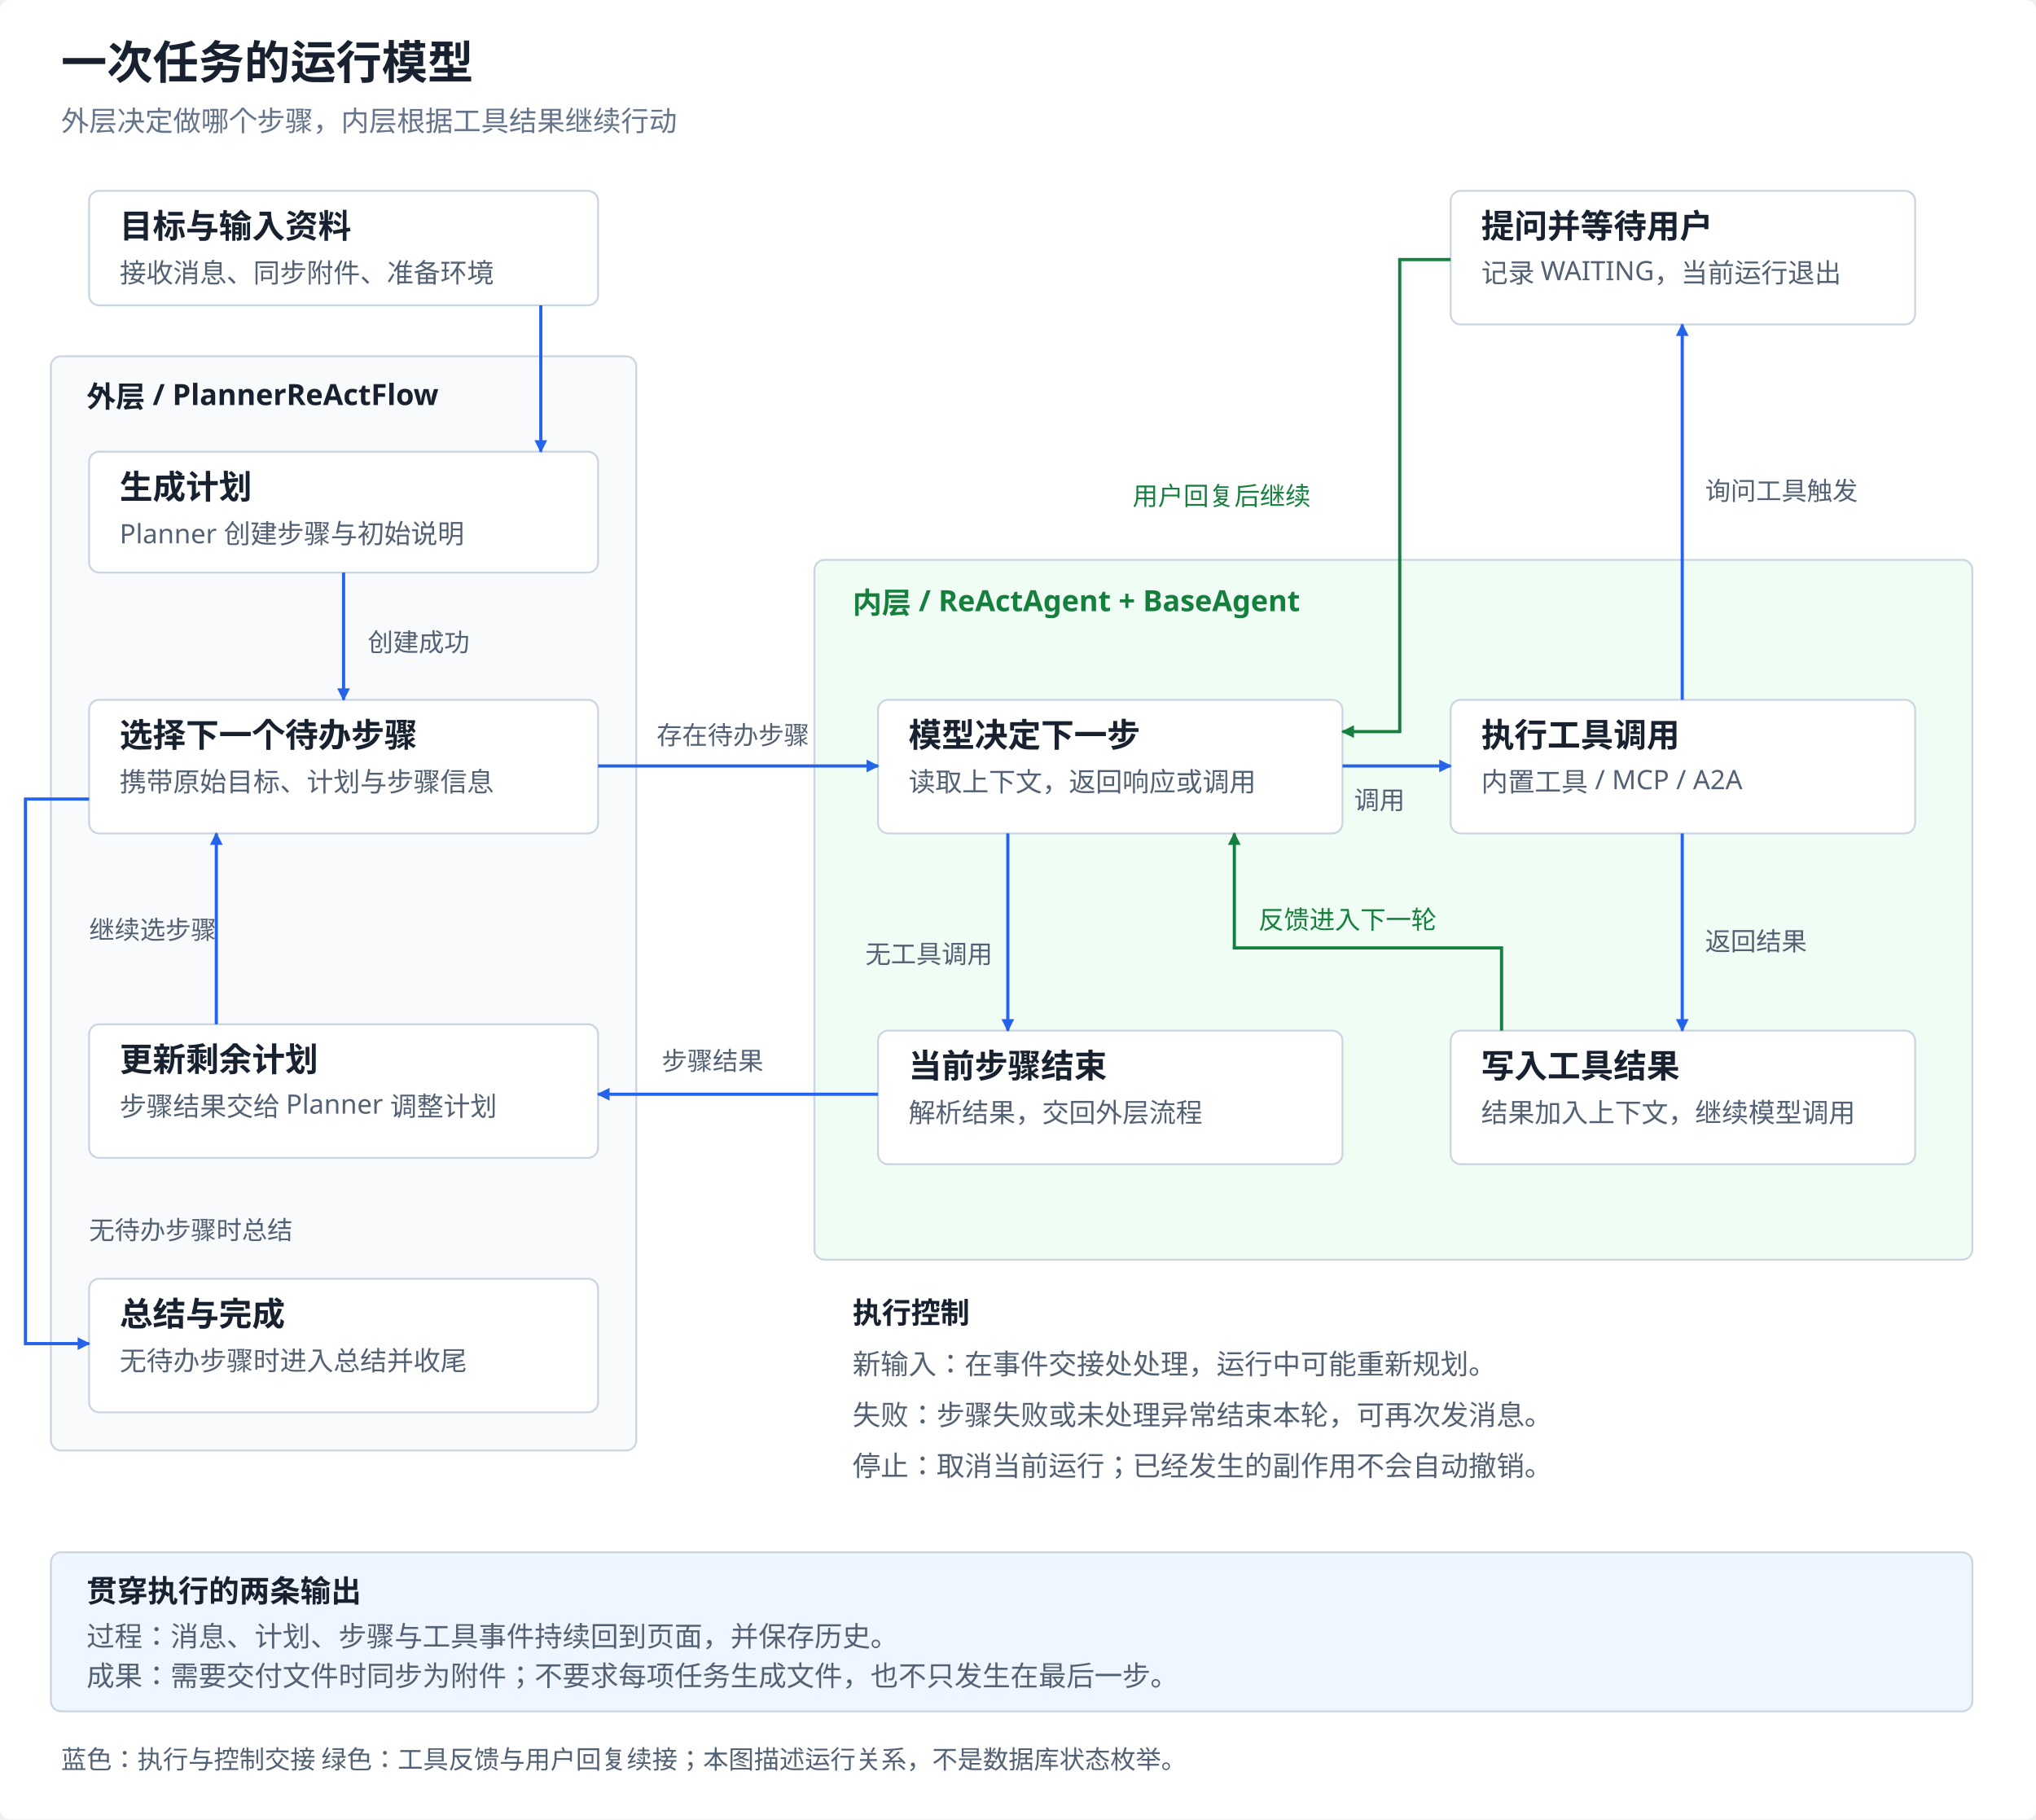
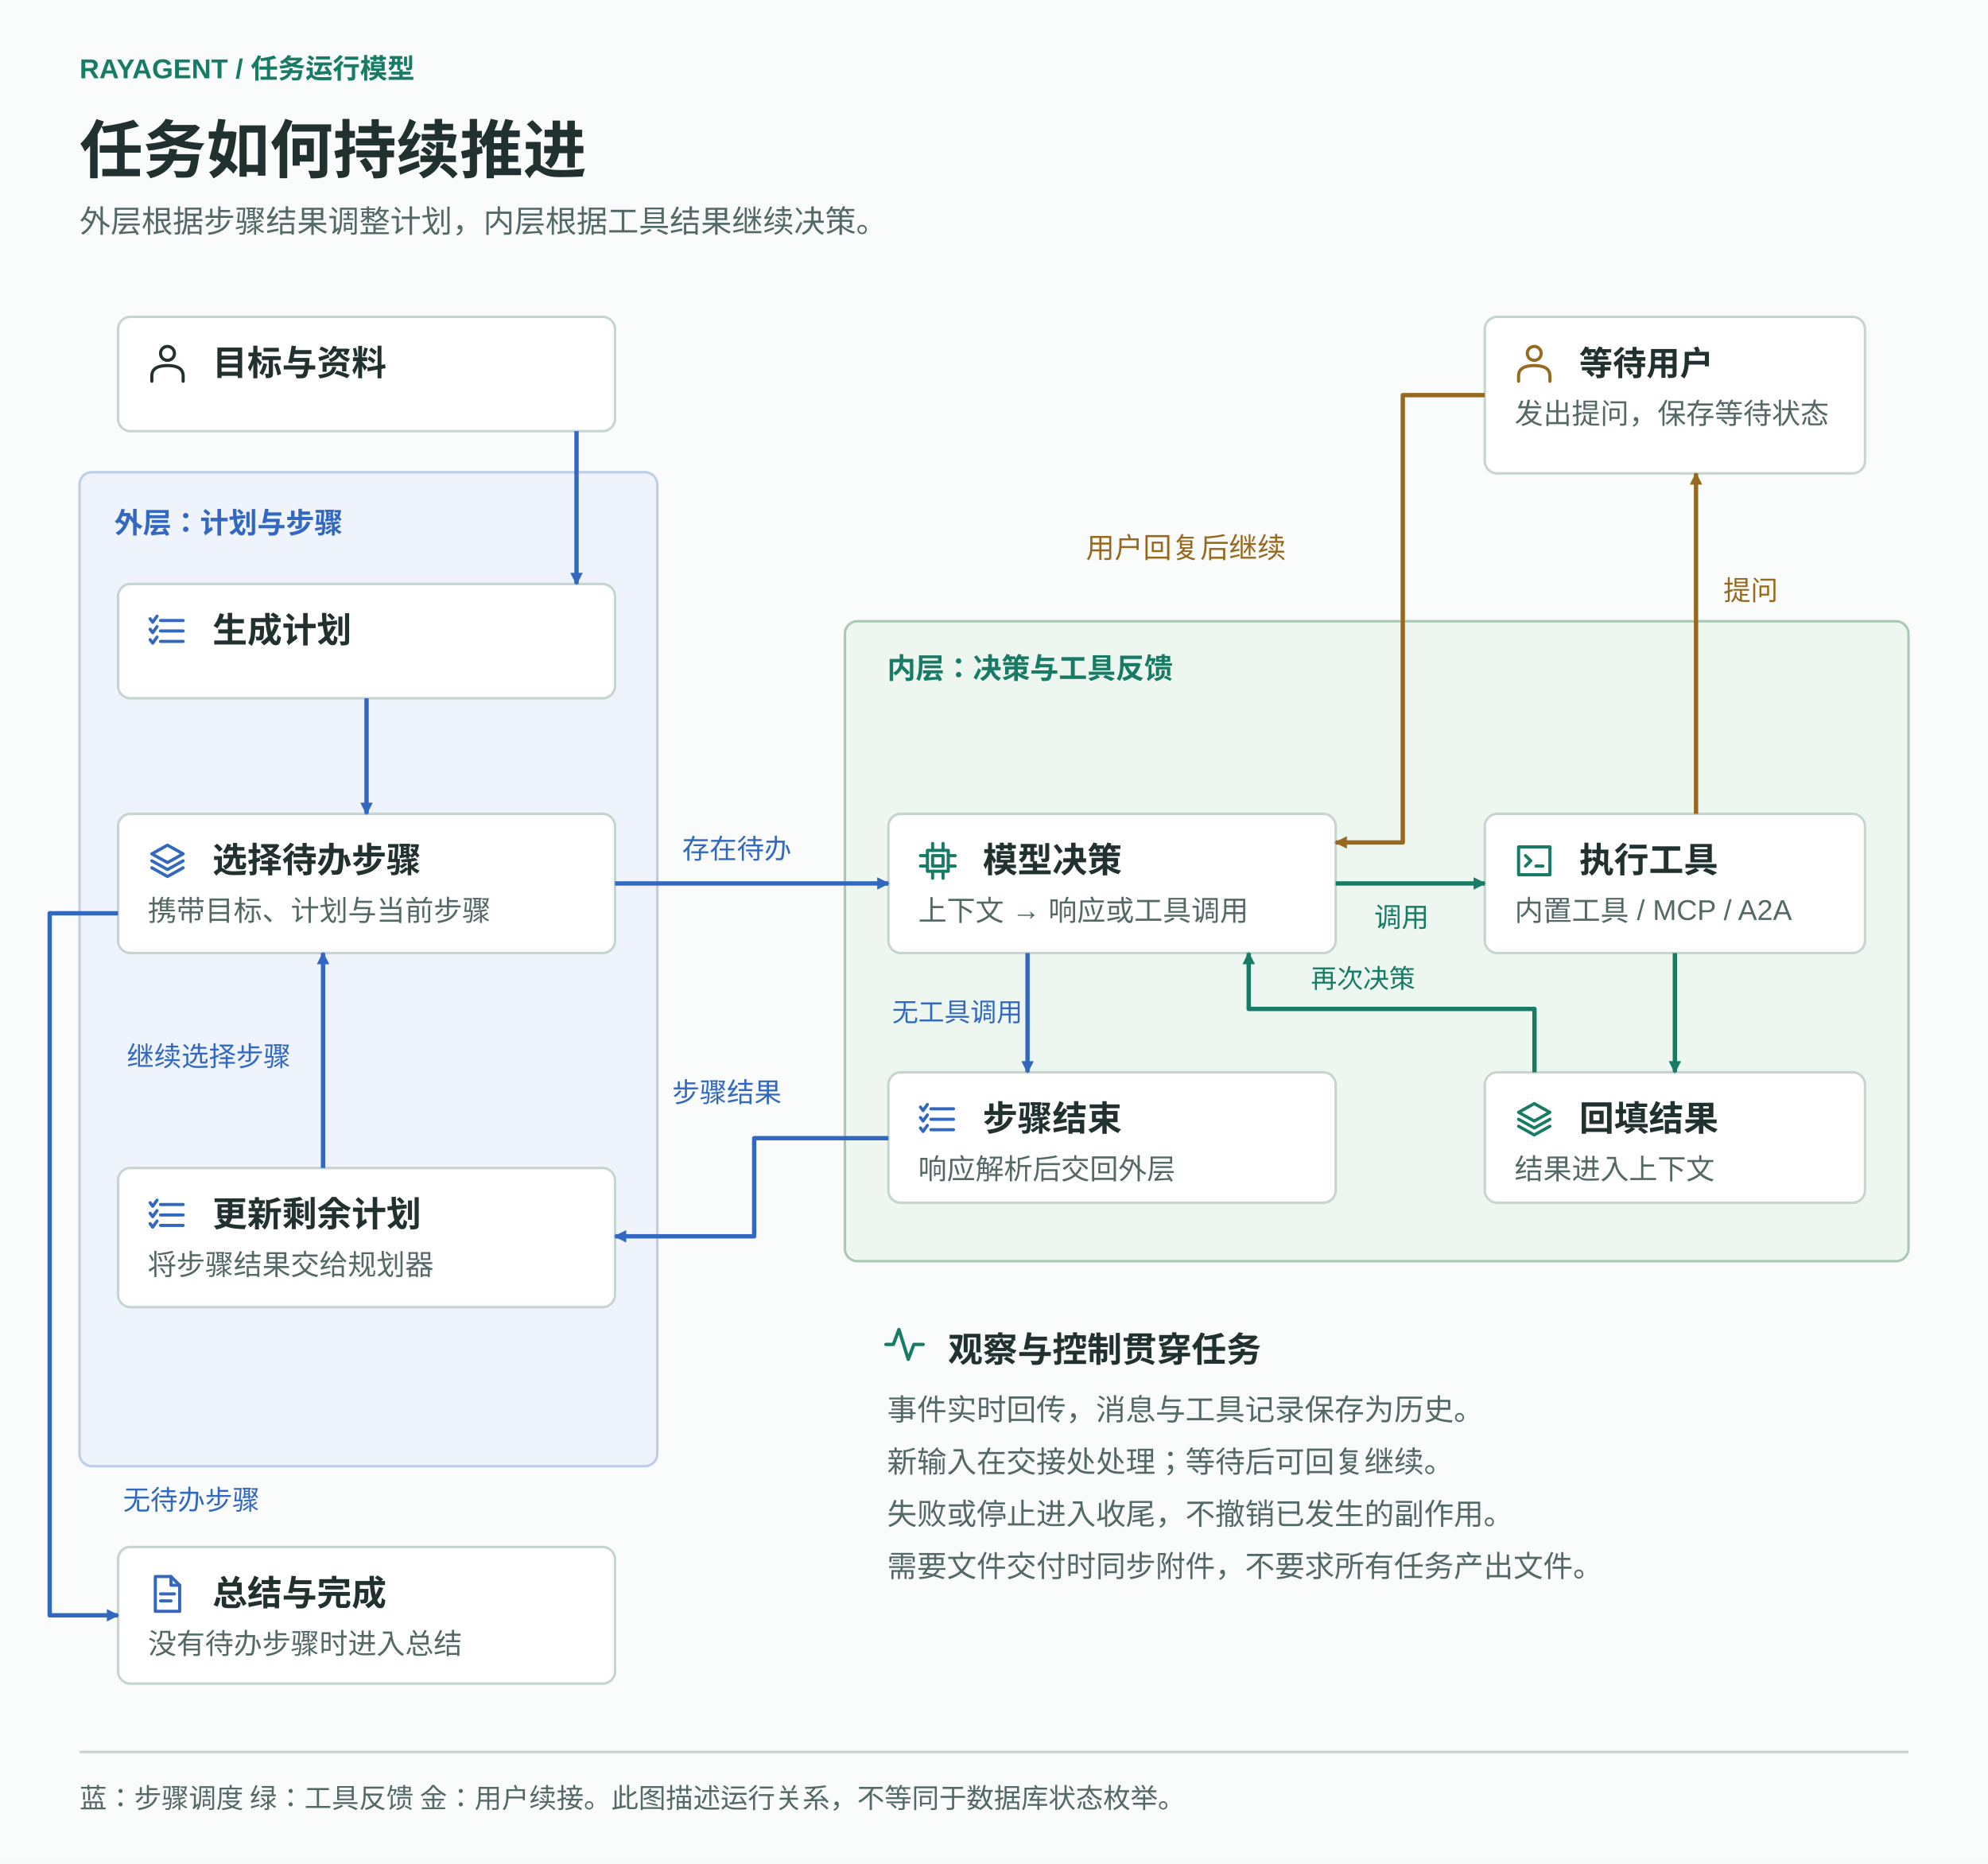
- <svg xmlns="http://www.w3.org/2000/svg" width="1600" height="1430" viewBox="0 0 1600 1430" role="img" aria-labelledby="title desc">
-   <style>text {font-family: "PingFang SC", "Microsoft YaHei", sans-serif; letter-spacing:0}</style>
+ <svg xmlns="http://www.w3.org/2000/svg" width="1600" height="1500" viewBox="0 0 1600 1500" role="img" aria-labelledby="title desc">
+   <style>text{font-family:"PingFang SC","Microsoft YaHei",Arial,sans-serif;letter-spacing:0}</style>
  <defs>
-     <marker id="blue" markerWidth="10" markerHeight="10" refX="9" refY="5" orient="auto-start-reverse" markerUnits="userSpaceOnUse">
-       <path d="M0 0 L10 5 L0 10 Z" fill="#2563eb" />
+     <marker id="20312f" markerWidth="12" markerHeight="12" refX="10" refY="6" orient="auto-start-reverse" markerUnits="userSpaceOnUse">
+       <path d="M1 1L11 6L1 11Z" fill="#20312f" />
    </marker>
-     <marker id="green" markerWidth="10" markerHeight="10" refX="9" refY="5" orient="auto-start-reverse" markerUnits="userSpaceOnUse">
-       <path d="M0 0 L10 5 L0 10 Z" fill="#15803d" />
+     <marker id="3268bf" markerWidth="12" markerHeight="12" refX="10" refY="6" orient="auto-start-reverse" markerUnits="userSpaceOnUse">
+       <path d="M1 1L11 6L1 11Z" fill="#3268bf" />
    </marker>
-     <marker id="red" markerWidth="10" markerHeight="10" refX="9" refY="5" orient="auto-start-reverse" markerUnits="userSpaceOnUse">
-       <path d="M0 0 L10 5 L0 10 Z" fill="#b91c1c" />
+     <marker id="177b65" markerWidth="12" markerHeight="12" refX="10" refY="6" orient="auto-start-reverse" markerUnits="userSpaceOnUse">
+       <path d="M1 1L11 6L1 11Z" fill="#177b65" />
+     </marker>
+     <marker id="bd5254" markerWidth="12" markerHeight="12" refX="10" refY="6" orient="auto-start-reverse" markerUnits="userSpaceOnUse">
+       <path d="M1 1L11 6L1 11Z" fill="#bd5254" />
+     </marker>
+     <marker id="97691f" markerWidth="12" markerHeight="12" refX="10" refY="6" orient="auto-start-reverse" markerUnits="userSpaceOnUse">
+       <path d="M1 1L11 6L1 11Z" fill="#97691f" />
+     </marker>
+     <marker id="70579c" markerWidth="12" markerHeight="12" refX="10" refY="6" orient="auto-start-reverse" markerUnits="userSpaceOnUse">
+       <path d="M1 1L11 6L1 11Z" fill="#70579c" />
    </marker>
  </defs>
-   <rect x="0" y="0" width="1600" height="1430" rx="8" fill="#ffffff" stroke="none" stroke-width="1.5" data-graph-role="background" />
-   <text x="48" y="62" fill="#17212f" font-size="36" font-weight="650" text-anchor="start">一次任务的运行模型</text>
-   <text x="48" y="103" fill="#64748b" font-size="22" font-weight="400" text-anchor="start">外层决定做哪个步骤，内层根据工具结果继续行动</text>
-   <rect x="40" y="280" width="460" height="860" rx="8" fill="#f8fafc" stroke="#cbd5e1" stroke-width="1.5" data-graph-role="container" />
-   <rect x="640" y="440" width="910" height="550" rx="8" fill="#f0fdf4" stroke="#cbd5e1" stroke-width="1.5" data-graph-role="container" />
-   <text x="68" y="320" fill="#17212f" font-size="23" font-weight="600" text-anchor="start">外层 / PlannerReActFlow</text>
-   <text x="670" y="482" fill="#15803d" font-size="23" font-weight="600" text-anchor="start">内层 / ReActAgent + BaseAgent</text>
-   <rect x="70" y="150" width="400" height="90" rx="8" fill="#ffffff" stroke="#cbd5e1" stroke-width="1.5" data-graph-role="node" id="input" />
-   <text x="94" y="187" fill="#17212f" font-size="26" font-weight="600" text-anchor="start">目标与输入资料</text>
-   <text x="94" y="222" fill="#526174" font-size="21" font-weight="400" text-anchor="start">接收消息、同步附件、准备环境</text>
-   <rect x="70" y="355" width="400" height="95" rx="8" fill="#ffffff" stroke="#cbd5e1" stroke-width="1.5" data-graph-role="node" id="plan" />
-   <text x="94" y="392" fill="#17212f" font-size="26" font-weight="600" text-anchor="start">生成计划</text>
-   <text x="94" y="427" fill="#526174" font-size="21" font-weight="400" text-anchor="start">Planner 创建步骤与初始说明</text>
-   <rect x="70" y="550" width="400" height="105" rx="8" fill="#ffffff" stroke="#cbd5e1" stroke-width="1.5" data-graph-role="node" id="select" />
-   <text x="94" y="587" fill="#17212f" font-size="26" font-weight="600" text-anchor="start">选择下一个待办步骤</text>
-   <text x="94" y="622" fill="#526174" font-size="21" font-weight="400" text-anchor="start">携带原始目标、计划与步骤信息</text>
-   <rect x="70" y="805" width="400" height="105" rx="8" fill="#ffffff" stroke="#cbd5e1" stroke-width="1.5" data-graph-role="node" id="update" />
-   <text x="94" y="842" fill="#17212f" font-size="26" font-weight="600" text-anchor="start">更新剩余计划</text>
-   <text x="94" y="877" fill="#526174" font-size="21" font-weight="400" text-anchor="start">步骤结果交给 Planner 调整计划</text>
-   <rect x="70" y="1005" width="400" height="105" rx="8" fill="#ffffff" stroke="#cbd5e1" stroke-width="1.5" data-graph-role="node" id="finish" />
-   <text x="94" y="1042" fill="#17212f" font-size="26" font-weight="600" text-anchor="start">总结与完成</text>
-   <text x="94" y="1077" fill="#526174" font-size="21" font-weight="400" text-anchor="start">无待办步骤时进入总结并收尾</text>
-   <rect x="690" y="550" width="365" height="105" rx="8" fill="#ffffff" stroke="#cbd5e1" stroke-width="1.5" data-graph-role="node" id="model" />
-   <text x="714" y="587" fill="#17212f" font-size="26" font-weight="600" text-anchor="start">模型决定下一步</text>
-   <text x="714" y="622" fill="#526174" font-size="21" font-weight="400" text-anchor="start">读取上下文，返回响应或调用</text>
-   <rect x="1140" y="550" width="365" height="105" rx="8" fill="#ffffff" stroke="#cbd5e1" stroke-width="1.5" data-graph-role="node" id="tool" />
-   <text x="1164" y="587" fill="#17212f" font-size="26" font-weight="600" text-anchor="start">执行工具调用</text>
-   <text x="1164" y="622" fill="#526174" font-size="21" font-weight="400" text-anchor="start">内置工具 / MCP / A2A</text>
-   <rect x="1140" y="810" width="365" height="105" rx="8" fill="#ffffff" stroke="#cbd5e1" stroke-width="1.5" data-graph-role="node" id="feedback" />
-   <text x="1164" y="847" fill="#17212f" font-size="26" font-weight="600" text-anchor="start">写入工具结果</text>
-   <text x="1164" y="882" fill="#526174" font-size="21" font-weight="400" text-anchor="start">结果加入上下文，继续模型调用</text>
-   <rect x="690" y="810" width="365" height="105" rx="8" fill="#ffffff" stroke="#cbd5e1" stroke-width="1.5" data-graph-role="node" id="stepdone" />
-   <text x="714" y="847" fill="#17212f" font-size="26" font-weight="600" text-anchor="start">当前步骤结束</text>
-   <text x="714" y="882" fill="#526174" font-size="21" font-weight="400" text-anchor="start">解析结果，交回外层流程</text>
-   <rect x="1140" y="150" width="365" height="105" rx="8" fill="#ffffff" stroke="#cbd5e1" stroke-width="1.5" data-graph-role="node" id="wait" />
-   <text x="1164" y="187" fill="#17212f" font-size="26" font-weight="600" text-anchor="start">提问并等待用户</text>
-   <text x="1164" y="222" fill="#526174" font-size="21" font-weight="400" text-anchor="start">记录 WAITING，当前运行退出</text>
-   <path id="begin" data-graph-role="edge" data-source="input" data-target="plan" d="M425,240 L425,355" fill="none" stroke="#2563eb" stroke-width="2.5" marker-end="url(#blue)" />
-   <path id="planned" data-graph-role="edge" data-source="plan" data-target="select" d="M270,450 L270,550" fill="none" stroke="#2563eb" stroke-width="2.5" marker-end="url(#blue)" />
-   <text x="289" y="512" fill="#526174" font-size="20" font-weight="400" text-anchor="start">创建成功</text>
-   <path id="execute" data-graph-role="edge" data-source="select" data-target="model" d="M470,602 L690,602" fill="none" stroke="#2563eb" stroke-width="2.5" marker-end="url(#blue)" />
-   <text x="516" y="585" fill="#526174" font-size="20" font-weight="400" text-anchor="start">存在待办步骤</text>
-   <path id="invoke" data-graph-role="edge" data-source="model" data-target="tool" d="M1055,602 L1140,602" fill="none" stroke="#2563eb" stroke-width="2.5" marker-end="url(#blue)" />
-   <text x="1064" y="636" fill="#526174" font-size="20" font-weight="400" text-anchor="start">调用</text>
-   <path id="result" data-graph-role="edge" data-source="tool" data-target="feedback" d="M1322,655 L1322,810" fill="none" stroke="#2563eb" stroke-width="2.5" marker-end="url(#blue)" />
-   <text x="1340" y="747" fill="#526174" font-size="20" font-weight="400" text-anchor="start">返回结果</text>
-   <path id="repeat" data-graph-role="edge" data-source="feedback" data-target="model" d="M1180,810 L1180,745 L970,745 L970,655" fill="none" stroke="#15803d" stroke-width="2.5" marker-end="url(#green)" />
-   <text x="989" y="730" fill="#15803d" font-size="20" font-weight="400" text-anchor="start">反馈进入下一轮</text>
-   <path id="respond" data-graph-role="edge" data-source="model" data-target="stepdone" d="M792,655 L792,810" fill="none" stroke="#2563eb" stroke-width="2.5" marker-end="url(#blue)" />
-   <text x="680" y="757" fill="#526174" font-size="20" font-weight="400" text-anchor="start">无工具调用</text>
-   <path id="stepreturn" data-graph-role="edge" data-source="stepdone" data-target="update" d="M690,860 L470,860" fill="none" stroke="#2563eb" stroke-width="2.5" marker-end="url(#blue)" />
-   <text x="520" y="841" fill="#526174" font-size="20" font-weight="400" text-anchor="start">步骤结果</text>
-   <path id="next" data-graph-role="edge" data-source="update" data-target="select" d="M170,805 L170,655" fill="none" stroke="#2563eb" stroke-width="2.5" marker-end="url(#blue)" />
-   <text x="70" y="738" fill="#526174" font-size="20" font-weight="400" text-anchor="start">继续选步骤</text>
-   <path id="nomore" data-graph-role="edge" data-source="select" data-target="finish" d="M70,628 L20,628 L20,1056 L70,1056" fill="none" stroke="#2563eb" stroke-width="2.5" marker-end="url(#blue)" />
-   <text x="70" y="974" fill="#526174" font-size="20" font-weight="400" text-anchor="start">无待办步骤时总结</text>
-   <path id="ask" data-graph-role="edge" data-source="tool" data-target="wait" d="M1322,550 L1322,255" fill="none" stroke="#2563eb" stroke-width="2.5" marker-end="url(#blue)" />
-   <text x="1340" y="393" fill="#526174" font-size="20" font-weight="400" text-anchor="start">询问工具触发</text>
-   <path id="resume" data-graph-role="edge" data-source="wait" data-target="model" d="M1140,204 L1100,204 L1100,575 L1055,575" fill="none" stroke="#15803d" stroke-width="2.5" marker-end="url(#green)" />
-   <text x="890" y="397" fill="#15803d" font-size="20" font-weight="400" text-anchor="start">用户回复后继续</text>
-   <text x="670" y="1040" fill="#17212f" font-size="23" font-weight="600" text-anchor="start">执行控制</text>
-   <text x="670" y="1080" fill="#526174" font-size="22" font-weight="400" text-anchor="start">新输入：在事件交接处处理，运行中可能重新规划。</text>
-   <text x="670" y="1120" fill="#526174" font-size="22" font-weight="400" text-anchor="start">失败：步骤失败或未处理异常结束本轮，可再次发消息。</text>
-   <text x="670" y="1160" fill="#526174" font-size="22" font-weight="400" text-anchor="start">停止：取消当前运行；已经发生的副作用不会自动撤销。</text>
-   <rect x="40" y="1220" width="1510" height="125" rx="8" fill="#eff6ff" stroke="#cbd5e1" stroke-width="1.5" data-graph-role="container" />
-   <text x="68" y="1259" fill="#17212f" font-size="24" font-weight="600" text-anchor="start">贯穿执行的两条输出</text>
-   <text x="68" y="1294" fill="#526174" font-size="22" font-weight="400" text-anchor="start">过程：消息、计划、步骤与工具事件持续回到页面，并保存历史。</text>
-   <text x="68" y="1325" fill="#526174" font-size="22" font-weight="400" text-anchor="start">成果：需要交付文件时同步为附件；不要求每项任务生成文件，也不只发生在最后一步。</text>
-   <text x="48" y="1390" fill="#526174" font-size="20" font-weight="400" text-anchor="start">蓝色：执行与控制交接     绿色：工具反馈与用户回复续接；本图描述运行关系，不是数据库状态枚举。</text>
+   <rect x="0" y="0" width="1600" height="1500" rx="0" fill="#fafcfb" stroke="none" stroke-width="2" data-graph-role="background" />
+   <text x="64" y="63" fill="#177b65" font-size="22" font-weight="600" text-anchor="start">RAYAGENT  /  任务运行模型</text>
+   <text x="64" y="139" fill="#20312f" font-size="51" font-weight="650" text-anchor="start">任务如何持续推进</text>
+   <text x="64" y="187" fill="#536965" font-size="25" font-weight="400" text-anchor="start">外层根据步骤结果调整计划，内层根据工具结果继续决策。</text>
+   <rect x="64" y="380" width="465" height="800" rx="10" fill="#eef3fc" stroke="#bfcee8" stroke-width="2" data-graph-role="container" />
+   <rect x="680" y="500" width="856" height="515" rx="10" fill="#edf6ef" stroke="#a9c9b4" stroke-width="2" data-graph-role="container" />
+   <text x="92" y="429" fill="#3268bf" font-size="23" font-weight="600" text-anchor="start">外层：计划与步骤</text>
+   <text x="714" y="546" fill="#177b65" font-size="23" font-weight="600" text-anchor="start">内层：决策与工具反馈</text>
+   <rect x="95" y="255" width="400" height="92" rx="10" fill="white" stroke="#c6d5d0" stroke-width="2" data-graph-role="node" id="input" />
+   <g transform="translate(118 276) scale(1.4)" fill="none" stroke="#20312f" stroke-width="1.8" stroke-linecap="round" stroke-linejoin="round" data-graph-role="decoration">
+     <path d="M16 6A4 4 0 1 1 8 6A4 4 0 1 1 16 6" />
+     <path d="M3 22V19Q3 13 12 13Q21 13 21 19V22" />
+   </g>
+   <text x="171" y="302" fill="#20312f" font-size="28" font-weight="600" text-anchor="start">目标与资料</text>
+   <rect x="95" y="470" width="400" height="92" rx="10" fill="white" stroke="#c6d5d0" stroke-width="2" data-graph-role="node" id="plan" />
+   <g transform="translate(118 491) scale(1.4)" fill="none" stroke="#3268bf" stroke-width="1.8" stroke-linecap="round" stroke-linejoin="round" data-graph-role="decoration">
+     <path d="M8 6H21M8 12H21M8 18H21" />
+     <path d="M2 5L3.5 7L6 3.5" />
+     <path d="M2 11L3.5 13L6 9.5" />
+     <path d="M2 17L3.5 19L6 15.5" />
+   </g>
+   <text x="171" y="517" fill="#20312f" font-size="28" font-weight="600" text-anchor="start">生成计划</text>
+   <rect x="95" y="655" width="400" height="112" rx="10" fill="white" stroke="#c6d5d0" stroke-width="2" data-graph-role="node" id="select" />
+   <g transform="translate(118 676) scale(1.4)" fill="none" stroke="#3268bf" stroke-width="1.8" stroke-linecap="round" stroke-linejoin="round" data-graph-role="decoration">
+     <path d="M3 8L12 3L21 8L12 13Z" />
+     <path d="M3 12L12 17L21 12" />
+     <path d="M3 16L12 21L21 16" />
+   </g>
+   <text x="171" y="702" fill="#20312f" font-size="28" font-weight="600" text-anchor="start">选择待办步骤</text>
+   <text x="119" y="741" fill="#536965" font-size="23" font-weight="400" text-anchor="start">携带目标、计划与当前步骤</text>
+   <rect x="95" y="940" width="400" height="112" rx="10" fill="white" stroke="#c6d5d0" stroke-width="2" data-graph-role="node" id="update" />
+   <g transform="translate(118 961) scale(1.4)" fill="none" stroke="#3268bf" stroke-width="1.8" stroke-linecap="round" stroke-linejoin="round" data-graph-role="decoration">
+     <path d="M8 6H21M8 12H21M8 18H21" />
+     <path d="M2 5L3.5 7L6 3.5" />
+     <path d="M2 11L3.5 13L6 9.5" />
+     <path d="M2 17L3.5 19L6 15.5" />
+   </g>
+   <text x="171" y="987" fill="#20312f" font-size="28" font-weight="600" text-anchor="start">更新剩余计划</text>
+   <text x="119" y="1026" fill="#536965" font-size="23" font-weight="400" text-anchor="start">将步骤结果交给规划器</text>
+   <rect x="715" y="655" width="360" height="112" rx="10" fill="white" stroke="#c6d5d0" stroke-width="2" data-graph-role="node" id="model" />
+   <g transform="translate(738 676) scale(1.4)" fill="none" stroke="#177b65" stroke-width="1.8" stroke-linecap="round" stroke-linejoin="round" data-graph-role="decoration">
+     <path d="M6 6H18V18H6Z" />
+     <path d="M9 9H15V15H9Z" />
+     <path d="M9 2V6M15 2V6M9 18V22M15 18V22M2 9H6M2 15H6M18 9H22M18 15H22" />
+   </g>
+   <text x="791" y="702" fill="#20312f" font-size="28" font-weight="600" text-anchor="start">模型决策</text>
+   <text x="739" y="741" fill="#536965" font-size="23" font-weight="400" text-anchor="start">上下文 → 响应或工具调用</text>
+   <rect x="1195" y="655" width="306" height="112" rx="10" fill="white" stroke="#c6d5d0" stroke-width="2" data-graph-role="node" id="tool" />
+   <g transform="translate(1218 676) scale(1.4)" fill="none" stroke="#177b65" stroke-width="1.8" stroke-linecap="round" stroke-linejoin="round" data-graph-role="decoration">
+     <path d="M3 4H21V20H3Z" />
+     <path d="M7 9L10 12L7 15" />
+     <path d="M13 15H17" />
+   </g>
+   <text x="1271" y="702" fill="#20312f" font-size="28" font-weight="600" text-anchor="start">执行工具</text>
+   <text x="1219" y="741" fill="#536965" font-size="23" font-weight="400" text-anchor="start">内置工具 / MCP / A2A</text>
+   <rect x="1195" y="863" width="306" height="105" rx="10" fill="white" stroke="#c6d5d0" stroke-width="2" data-graph-role="node" id="feedback" />
+   <g transform="translate(1218 884) scale(1.4)" fill="none" stroke="#177b65" stroke-width="1.8" stroke-linecap="round" stroke-linejoin="round" data-graph-role="decoration">
+     <path d="M3 8L12 3L21 8L12 13Z" />
+     <path d="M3 12L12 17L21 12" />
+     <path d="M3 16L12 21L21 16" />
+   </g>
+   <text x="1271" y="910" fill="#20312f" font-size="28" font-weight="600" text-anchor="start">回填结果</text>
+   <text x="1219" y="949" fill="#536965" font-size="23" font-weight="400" text-anchor="start">结果进入上下文</text>
+   <rect x="715" y="863" width="360" height="105" rx="10" fill="white" stroke="#c6d5d0" stroke-width="2" data-graph-role="node" id="stepdone" />
+   <g transform="translate(738 884) scale(1.4)" fill="none" stroke="#3268bf" stroke-width="1.8" stroke-linecap="round" stroke-linejoin="round" data-graph-role="decoration">
+     <path d="M8 6H21M8 12H21M8 18H21" />
+     <path d="M2 5L3.5 7L6 3.5" />
+     <path d="M2 11L3.5 13L6 9.5" />
+     <path d="M2 17L3.5 19L6 15.5" />
+   </g>
+   <text x="791" y="910" fill="#20312f" font-size="28" font-weight="600" text-anchor="start">步骤结束</text>
+   <text x="739" y="949" fill="#536965" font-size="23" font-weight="400" text-anchor="start">响应解析后交回外层</text>
+   <rect x="1195" y="255" width="306" height="126" rx="10" fill="white" stroke="#c6d5d0" stroke-width="2" data-graph-role="node" id="wait" />
+   <g transform="translate(1218 276) scale(1.4)" fill="none" stroke="#97691f" stroke-width="1.8" stroke-linecap="round" stroke-linejoin="round" data-graph-role="decoration">
+     <path d="M16 6A4 4 0 1 1 8 6A4 4 0 1 1 16 6" />
+     <path d="M3 22V19Q3 13 12 13Q21 13 21 19V22" />
+   </g>
+   <text x="1271" y="302" fill="#20312f" font-size="27" font-weight="600" text-anchor="start">等待用户</text>
+   <text x="1219" y="341" fill="#536965" font-size="23" font-weight="400" text-anchor="start">发出提问，保存等待状态</text>
+   <rect x="95" y="1245" width="400" height="110" rx="10" fill="white" stroke="#c6d5d0" stroke-width="2" data-graph-role="node" id="finish" />
+   <g transform="translate(118 1266) scale(1.4)" fill="none" stroke="#3268bf" stroke-width="1.8" stroke-linecap="round" stroke-linejoin="round" data-graph-role="decoration">
+     <path d="M14 2H5V22H19V7Z" />
+     <path d="M14 2V7H19" />
+     <path d="M8 12H16" />
+     <path d="M8 16H14" />
+   </g>
+   <text x="171" y="1292" fill="#20312f" font-size="28" font-weight="600" text-anchor="start">总结与完成</text>
+   <text x="119" y="1331" fill="#536965" font-size="23" font-weight="400" text-anchor="start">没有待办步骤时进入总结</text>
+   <path id="start" data-graph-role="edge" data-source="input" data-target="plan" d="M464 347 L464 470" fill="none" stroke="#3268bf" stroke-width="3.5" stroke-linejoin="round" marker-end="url(#3268bf)" />
+   <path id="created" data-graph-role="edge" data-source="plan" data-target="select" d="M295 562 L295 655" fill="none" stroke="#3268bf" stroke-width="3.5" stroke-linejoin="round" marker-end="url(#3268bf)" />
+   <path id="step" data-graph-role="edge" data-source="select" data-target="model" d="M495 711 L715 711" fill="none" stroke="#3268bf" stroke-width="3.5" stroke-linejoin="round" marker-end="url(#3268bf)" />
+   <text x="549" y="691" fill="#3268bf" font-size="22" font-weight="400" text-anchor="start">存在待办</text>
+   <path id="call" data-graph-role="edge" data-source="model" data-target="tool" d="M1075 711 L1195 711" fill="none" stroke="#177b65" stroke-width="3.5" stroke-linejoin="round" marker-end="url(#177b65)" />
+   <text x="1106" y="746" fill="#177b65" font-size="22" font-weight="400" text-anchor="start">调用</text>
+   <path id="feedback" data-graph-role="edge" data-source="tool" data-target="feedback" d="M1348 767 L1348 863" fill="none" stroke="#177b65" stroke-width="3.5" stroke-linejoin="round" marker-end="url(#177b65)" />
+   <path id="repeat" data-graph-role="edge" data-source="feedback" data-target="model" d="M1235 863 L1235 812 L1005 812 L1005 767" fill="none" stroke="#177b65" stroke-width="3.5" stroke-linejoin="round" marker-end="url(#177b65)" />
+   <text x="1055" y="795" fill="#177b65" font-size="21" font-weight="400" text-anchor="start">再次决策</text>
+   <path id="response" data-graph-role="edge" data-source="model" data-target="stepdone" d="M827 767 L827 863" fill="none" stroke="#3268bf" stroke-width="3.5" stroke-linejoin="round" marker-end="url(#3268bf)" />
+   <text x="718" y="822" fill="#3268bf" font-size="21" font-weight="400" text-anchor="start">无工具调用</text>
+   <path id="return" data-graph-role="edge" data-source="stepdone" data-target="update" d="M715 916 L607 916 L607 995 L495 995" fill="none" stroke="#3268bf" stroke-width="3.5" stroke-linejoin="round" marker-end="url(#3268bf)" />
+   <text x="541" y="887" fill="#3268bf" font-size="22" font-weight="400" text-anchor="start">步骤结果</text>
+   <path id="next" data-graph-role="edge" data-source="update" data-target="select" d="M260 940 L260 767" fill="none" stroke="#3268bf" stroke-width="3.5" stroke-linejoin="round" marker-end="url(#3268bf)" />
+   <text x="102" y="858" fill="#3268bf" font-size="22" font-weight="400" text-anchor="start">继续选择步骤</text>
+   <path id="done" data-graph-role="edge" data-source="select" data-target="finish" d="M95 735 L40 735 L40 1300 L95 1300" fill="none" stroke="#3268bf" stroke-width="3.5" stroke-linejoin="round" marker-end="url(#3268bf)" />
+   <text x="99" y="1215" fill="#3268bf" font-size="22" font-weight="400" text-anchor="start">无待办步骤</text>
+   <path id="ask" data-graph-role="edge" data-source="tool" data-target="wait" d="M1365 655 L1365 381" fill="none" stroke="#97691f" stroke-width="3.5" stroke-linejoin="round" marker-end="url(#97691f)" />
+   <text x="1387" y="483" fill="#97691f" font-size="22" font-weight="400" text-anchor="start">提问</text>
+   <path id="resume" data-graph-role="edge" data-source="wait" data-target="model" d="M1195 318 L1129 318 L1129 678 L1075 678" fill="none" stroke="#97691f" stroke-width="3.5" stroke-linejoin="round" marker-end="url(#97691f)" />
+   <text x="874" y="449" fill="#97691f" font-size="23" font-weight="400" text-anchor="start">用户回复后继续</text>
+   <g transform="translate(710 1064) scale(1.5)" fill="none" stroke="#177b65" stroke-width="1.8" stroke-linecap="round" stroke-linejoin="round" data-graph-role="decoration">
+     <path d="M2 12H6L9 4L14 20L17 12H22" />
+   </g>
+   <text x="763" y="1096" fill="#20312f" font-size="28" font-weight="600" text-anchor="start">观察与控制贯穿任务</text>
+   <text x="714" y="1143" fill="#536965" font-size="24" font-weight="400" text-anchor="start">事件实时回传，消息与工具记录保存为历史。</text>
+   <text x="714" y="1185" fill="#536965" font-size="24" font-weight="400" text-anchor="start">新输入在交接处处理；等待后可回复继续。</text>
+   <text x="714" y="1227" fill="#536965" font-size="24" font-weight="400" text-anchor="start">失败或停止进入收尾，不撤销已发生的副作用。</text>
+   <text x="714" y="1269" fill="#536965" font-size="24" font-weight="400" text-anchor="start">需要文件交付时同步附件，不要求所有任务产出文件。</text>
+   <path d="M64 1410 L1536 1410" fill="none" stroke="#c6d5d0" stroke-width="2" data-graph-role="decoration" />
+   <text x="64" y="1455" fill="#536965" font-size="22" font-weight="400" text-anchor="start">蓝：步骤调度     绿：工具反馈     金：用户续接。此图描述运行关系，不等同于数据库状态枚举。</text>
</svg>
